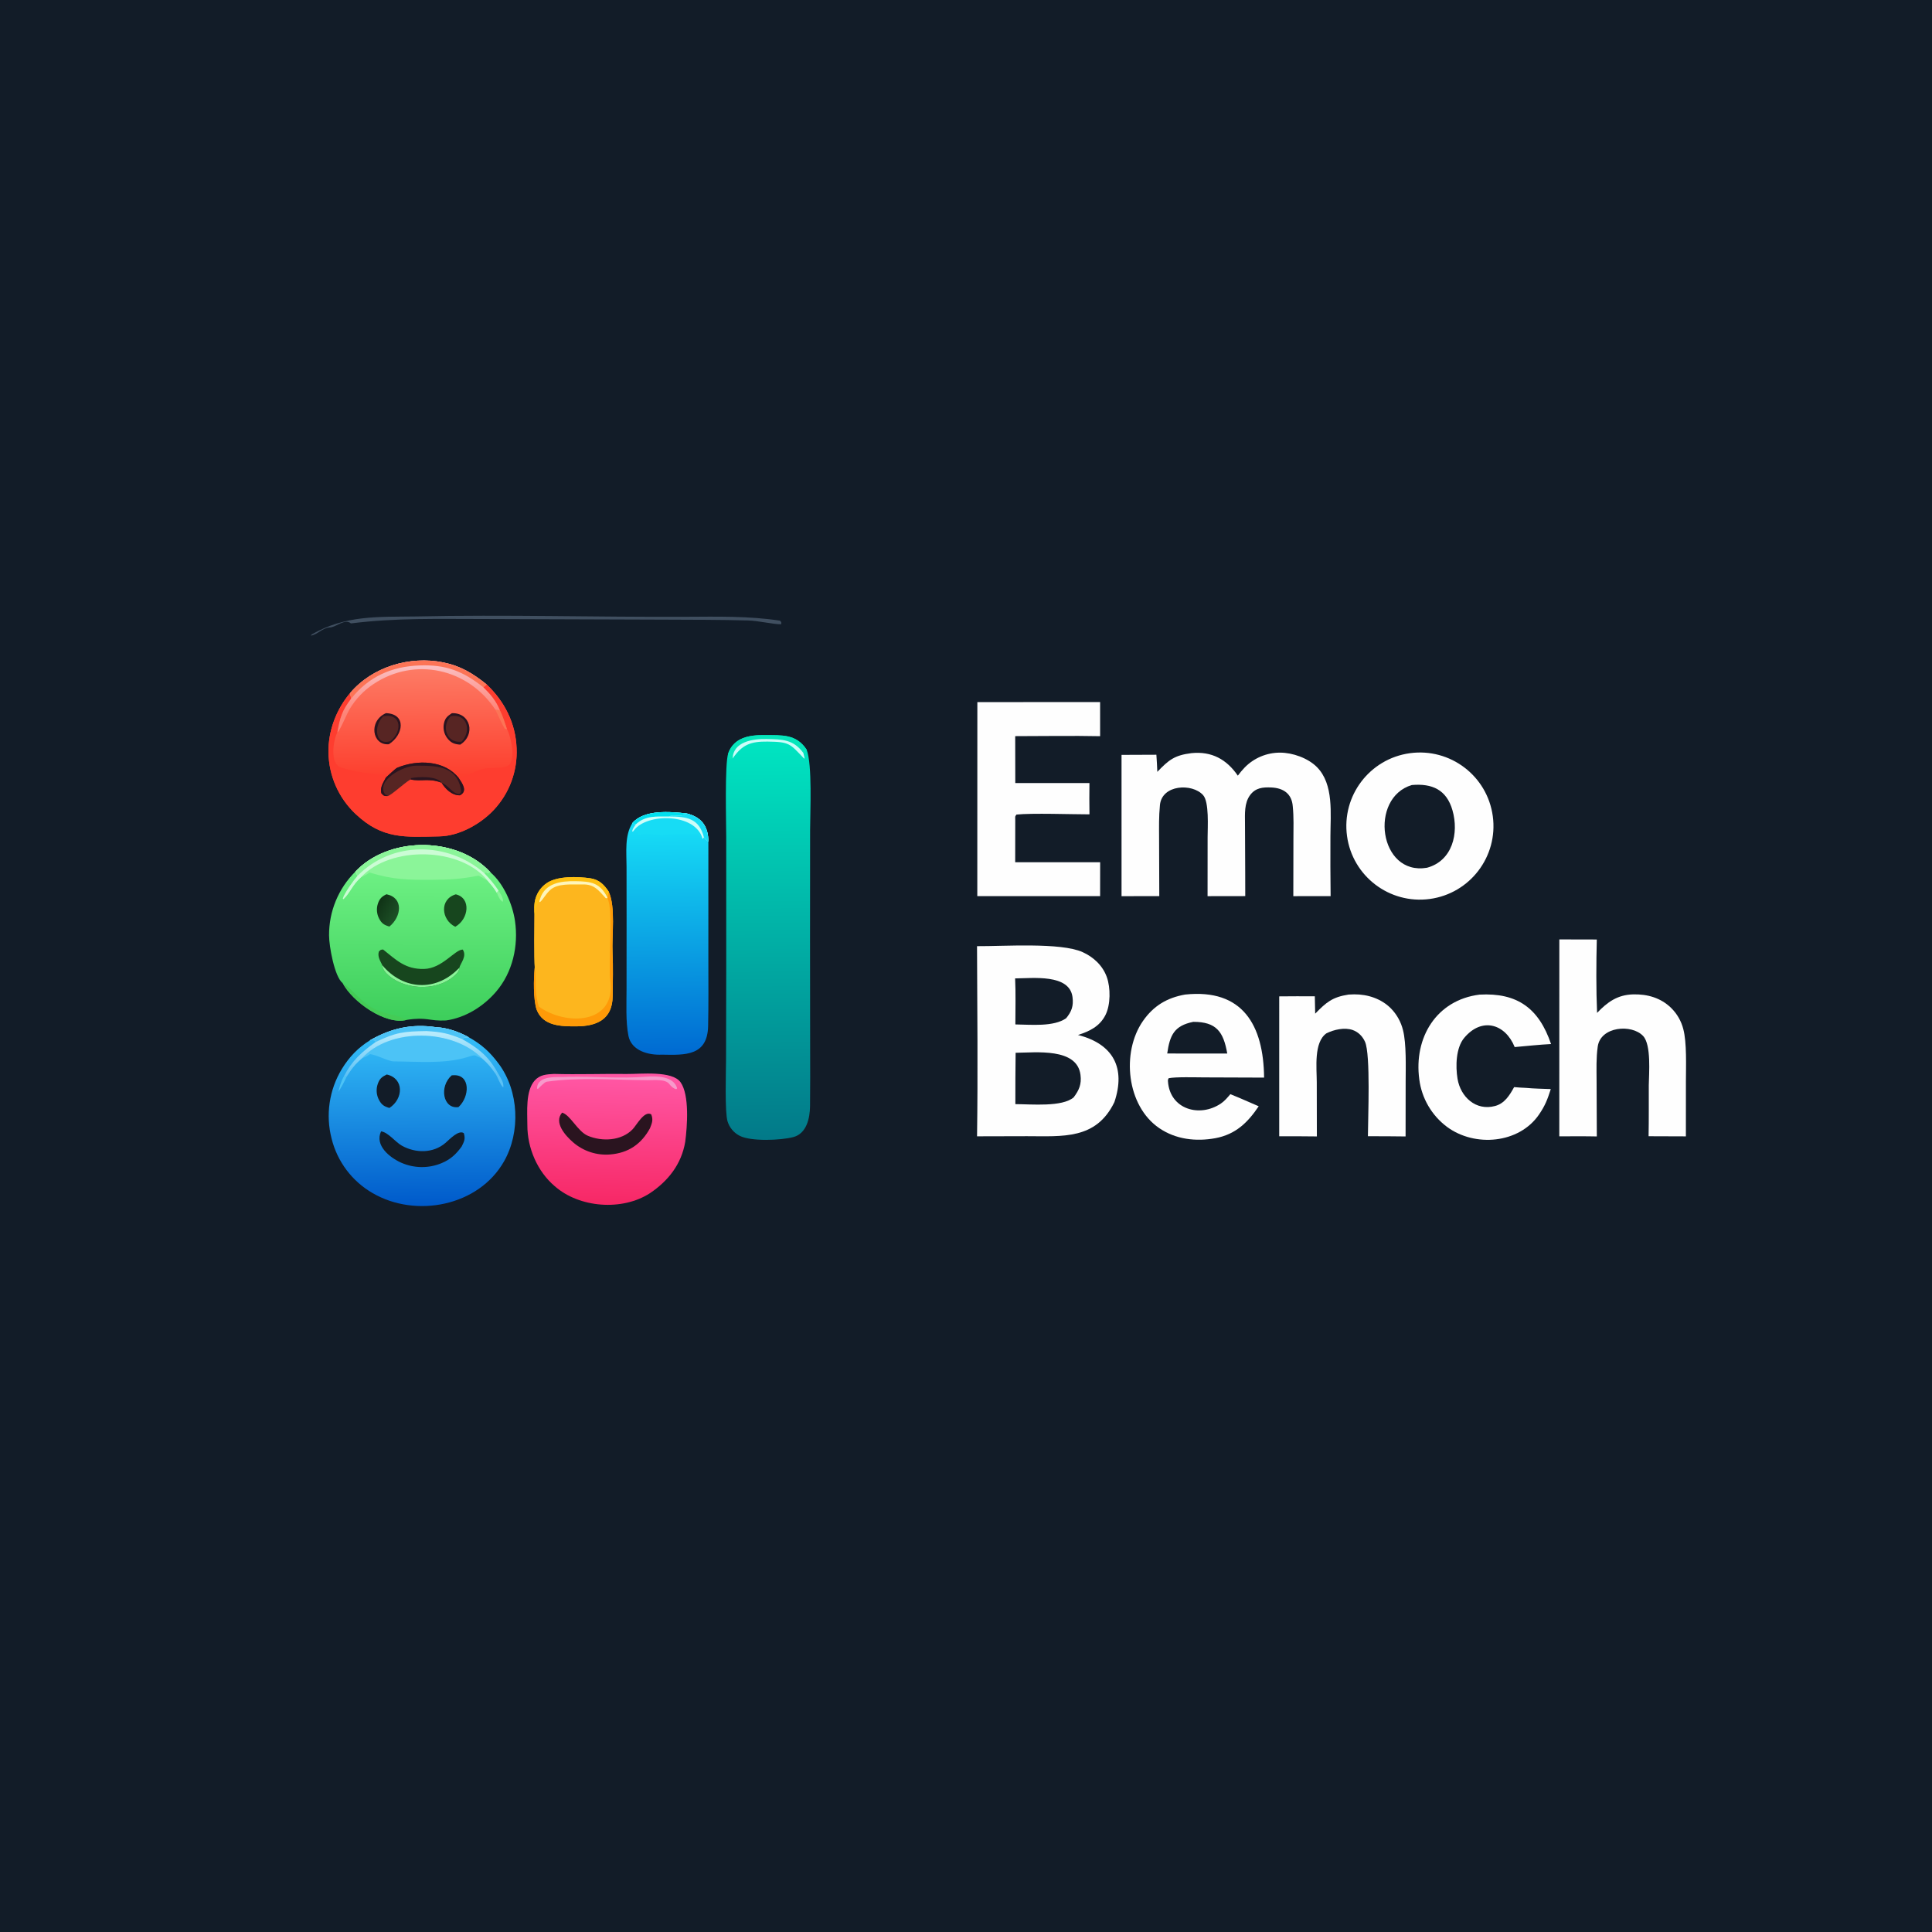
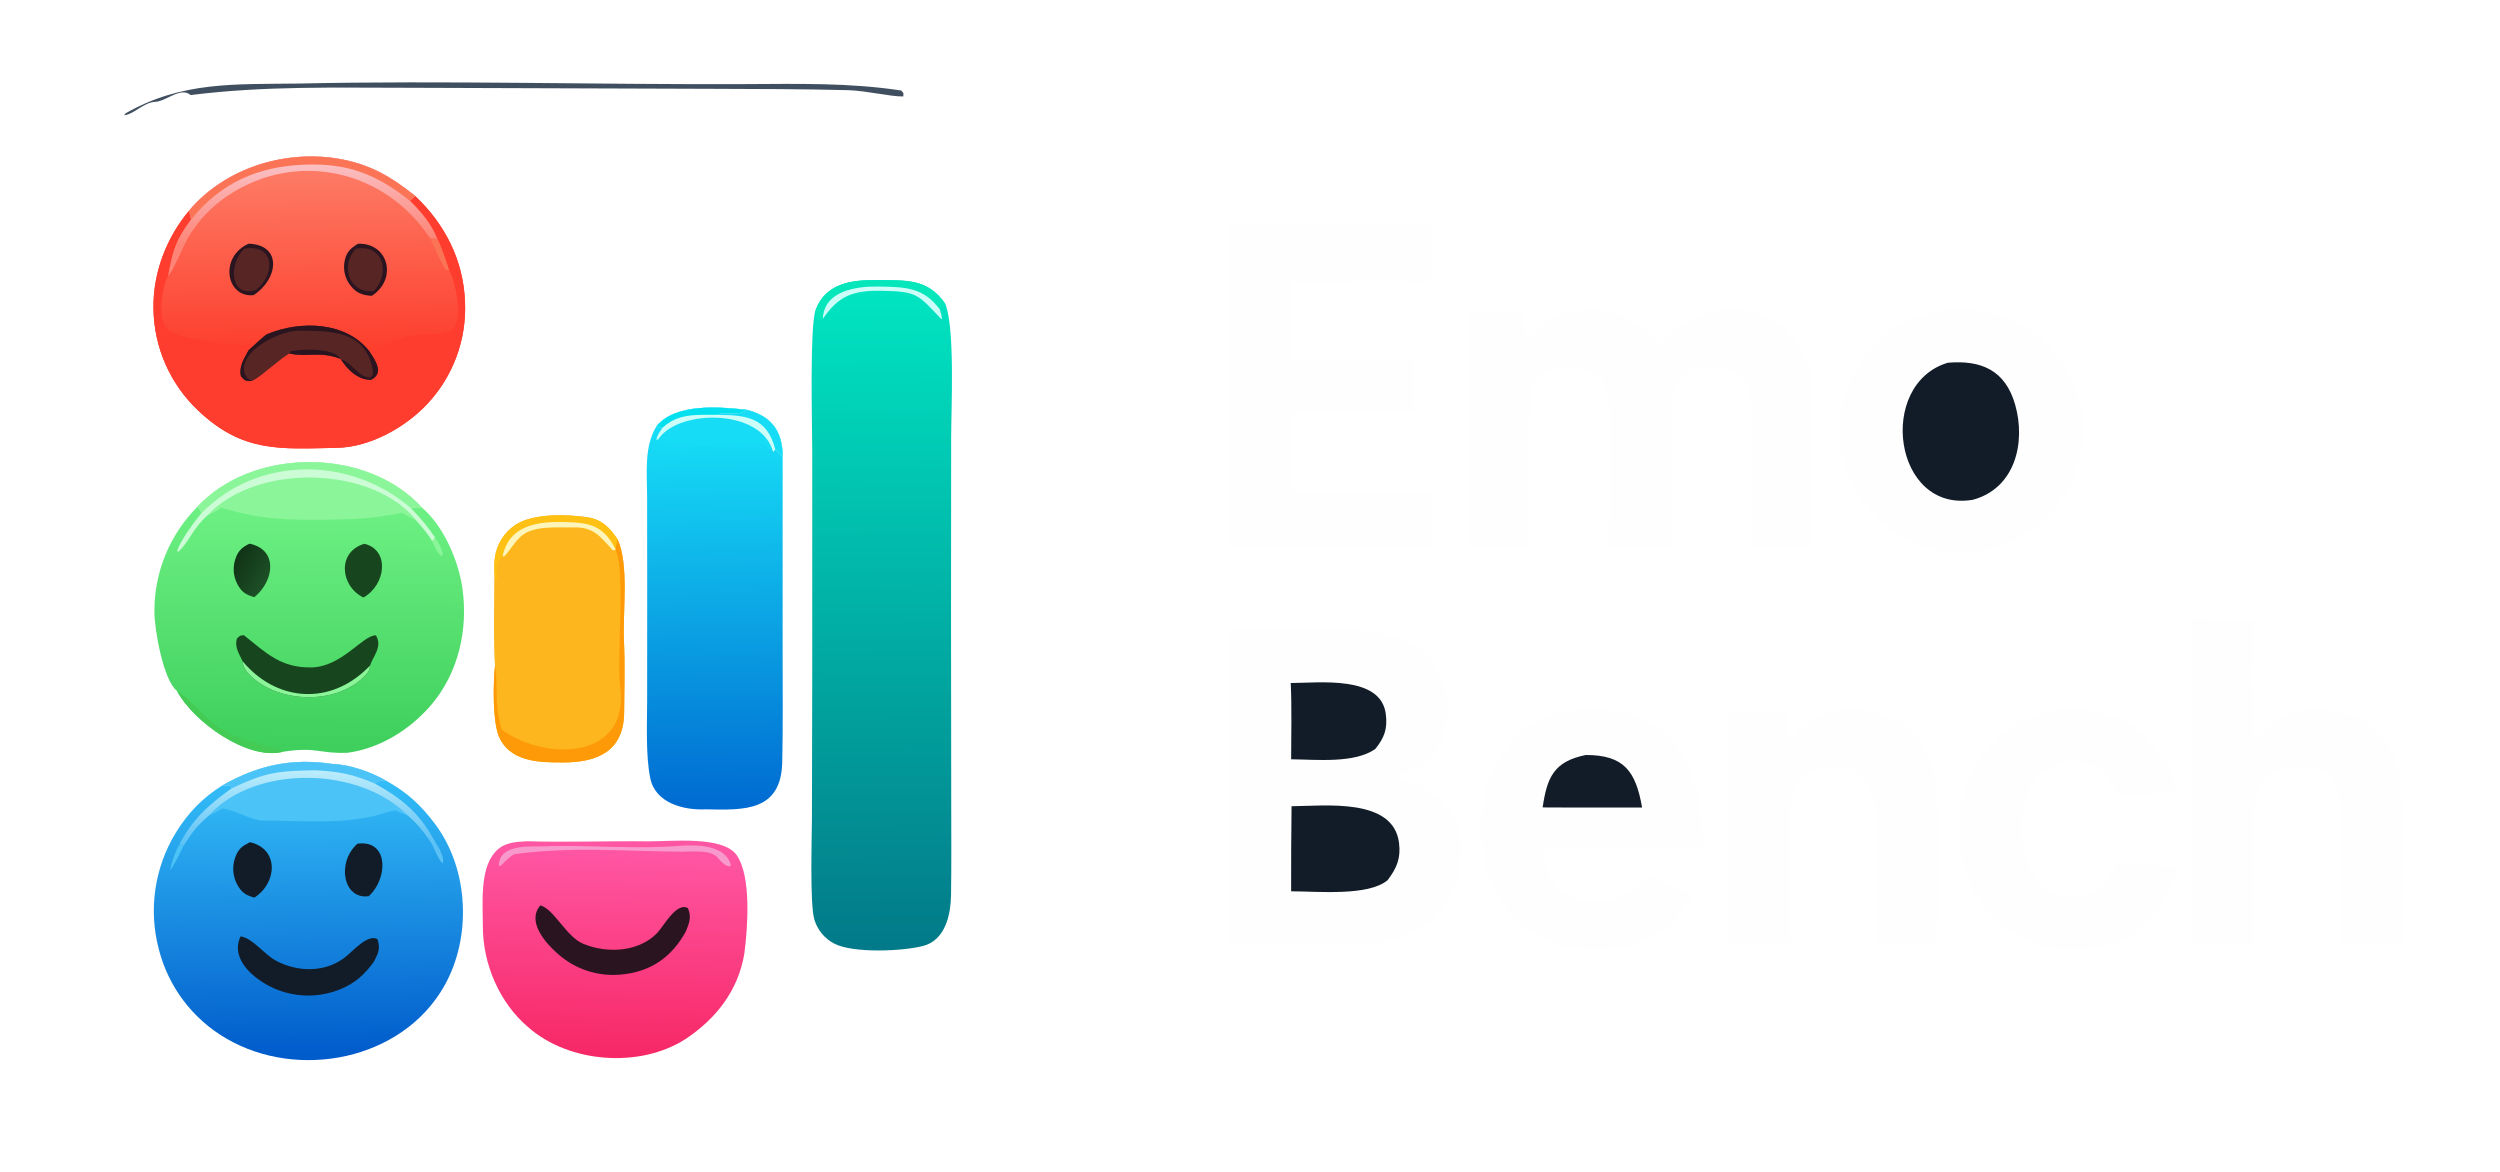
- <svg xmlns="http://www.w3.org/2000/svg" version="1.1" style="display: block;" viewBox="0 0 2048 2048" width="1024" height="1024" preserveAspectRatio="none">
+ <svg xmlns="http://www.w3.org/2000/svg" version="1.1" style="display: block;" viewBox="250 600 1600 750" width="1024" height="480" preserveAspectRatio="xMidYMid meet">
  <defs>
    <linearGradient id="Gradient1" gradientUnits="userSpaceOnUse" x1="641.059" y1="1275.08" x2="644.287" y2="1144.72">
      <stop class="stop0" offset="0" stop-opacity="1" stop-color="rgb(247,40,102)" />
      <stop class="stop1" offset="1" stop-opacity="1" stop-color="rgb(255,86,163)" />
    </linearGradient>
    <linearGradient id="Gradient2" gradientUnits="userSpaceOnUse" x1="708.713" y1="1116.09" x2="705.31" y2="879.55">
      <stop class="stop0" offset="0" stop-opacity="1" stop-color="rgb(0,107,210)" />
      <stop class="stop1" offset="1" stop-opacity="1" stop-color="rgb(22,220,246)" />
    </linearGradient>
    <linearGradient id="Gradient3" gradientUnits="userSpaceOnUse" x1="400.547" y1="958.234" x2="420.019" y2="969.515">
      <stop class="stop0" offset="0" stop-opacity="1" stop-color="rgb(16,51,22)" />
      <stop class="stop1" offset="1" stop-opacity="1" stop-color="rgb(28,78,37)" />
    </linearGradient>
    <linearGradient id="Gradient4" gradientUnits="userSpaceOnUse" x1="446.71" y1="1077.9" x2="447.238" y2="925.184">
      <stop class="stop0" offset="0" stop-opacity="1" stop-color="rgb(62,207,92)" />
      <stop class="stop1" offset="1" stop-opacity="1" stop-color="rgb(109,240,131)" />
    </linearGradient>
    <linearGradient id="Gradient5" gradientUnits="userSpaceOnUse" x1="445.527" y1="755.285" x2="444.495" y2="706.798">
      <stop class="stop0" offset="0" stop-opacity="1" stop-color="rgb(253,132,119)" />
      <stop class="stop1" offset="1" stop-opacity="1" stop-color="rgb(251,190,193)" />
    </linearGradient>
    <linearGradient id="Gradient6" gradientUnits="userSpaceOnUse" x1="448.244" y1="824.475" x2="446.952" y2="710.921">
      <stop class="stop0" offset="0" stop-opacity="1" stop-color="rgb(253,62,45)" />
      <stop class="stop1" offset="1" stop-opacity="1" stop-color="rgb(253,122,100)" />
    </linearGradient>
    <linearGradient id="Gradient7" gradientUnits="userSpaceOnUse" x1="447.003" y1="1140.32" x2="446.819" y2="1094.01">
      <stop class="stop0" offset="0" stop-opacity="1" stop-color="rgb(91,193,245)" />
      <stop class="stop1" offset="1" stop-opacity="1" stop-color="rgb(186,236,252)" />
    </linearGradient>
    <linearGradient id="Gradient8" gradientUnits="userSpaceOnUse" x1="448.318" y1="1276.11" x2="445.844" y2="1101.29">
      <stop class="stop0" offset="0" stop-opacity="1" stop-color="rgb(0,91,203)" />
      <stop class="stop1" offset="1" stop-opacity="1" stop-color="rgb(51,188,247)" />
    </linearGradient>
    <linearGradient id="Gradient9" gradientUnits="userSpaceOnUse" x1="815.081" y1="1205.16" x2="811.889" y2="787.924">
      <stop class="stop0" offset="0" stop-opacity="1" stop-color="rgb(2,122,137)" />
      <stop class="stop1" offset="1" stop-opacity="1" stop-color="rgb(0,228,193)" />
    </linearGradient>
  </defs>
-   <path transform="translate(0,0)" fill="rgb(18,28,40)" d="M 0 0 L 2048 0 L 2048 2048 L 0 2048 L 0 0 z" />
  <path transform="translate(0,0)" fill="url(#Gradient9)" d="M 771.956 798.503 C 778.178 781.428 794.819 779.046 810.803 779.26 C 829.009 779.504 843.817 777.788 855.066 794.633 C 861.208 810.518 858.809 860.337 858.742 879.784 L 858.663 995.578 L 858.782 1110.79 C 858.821 1131.4 858.946 1152.25 858.674 1172.65 C 858.501 1185.64 854.887 1201.69 840.915 1205.37 C 827.637 1208.87 795.929 1210.15 784.044 1203.97 C 777.848 1200.8 773.212 1195.25 771.208 1188.59 C 768.234 1178.86 769.574 1136.24 769.64 1123.59 L 769.839 1026.85 L 769.828 887.092 C 769.814 872.036 768.131 809.736 771.956 798.503 z" />
  <path transform="translate(0,0)" fill="rgb(6,230,187)" d="M 771.956 798.503 C 778.178 781.428 794.819 779.046 810.803 779.26 C 829.009 779.504 843.817 777.788 855.066 794.633 C 853.057 797.747 854.361 796.996 851.575 798.155 C 840.983 783.722 829.279 783.718 812.536 783.39 C 798.386 783.113 777.29 785.941 776.62 804.049 C 776.042 804.8 776.463 804.397 775.117 804.94 L 775.334 804.799 L 773.039 804.451 C 772.104 803.535 772.141 800.254 771.956 798.503 z" />
  <path transform="translate(0,0)" fill="rgb(204,253,249)" d="M 776.62 804.049 C 777.29 785.941 798.386 783.113 812.536 783.39 C 829.279 783.718 840.983 783.722 851.575 798.155 L 852.91 803.712 L 852.48 804.214 C 837.226 788.351 837.348 786.426 813.635 786.11 C 795.682 785.87 786.633 789.429 776.62 804.049 z" />
  <path transform="translate(0,0)" fill="url(#Gradient8)" d="M 392.075 1102.81 C 414.602 1089.96 436.265 1084.99 462.418 1088.89 C 473.928 1089.26 487.058 1093.96 497.039 1099.59 C 510.554 1107.12 519.429 1115.23 528.7 1127.71 C 550.147 1156.59 551.963 1199.94 534.311 1231.07 C 507.324 1278.67 440.778 1291.48 394.913 1264.69 C 373.267 1252.19 357.623 1231.44 351.561 1207.18 C 344.979 1182.01 348.909 1155.25 362.45 1133.04 C 370.254 1120.33 379.47 1110.74 392.075 1102.81 z" />
  <path transform="translate(0,0)" fill="rgb(76,195,246)" d="M 383.926 1121.71 C 413.518 1089.27 480.005 1090.49 510.813 1121.82 C 501.248 1118.78 506.386 1117.17 494.913 1120.71 C 471.209 1128.02 442.142 1125.17 417.379 1125.12 C 411.69 1125.11 398.416 1117.7 392.094 1117.47 C 389.575 1119.13 388.608 1119.84 385.803 1120.97 L 383.926 1121.71 z" />
  <path transform="translate(0,0)" fill="url(#Gradient7)" d="M 392.075 1102.81 C 414.602 1089.96 436.265 1084.99 462.418 1088.89 C 473.928 1089.26 487.058 1093.96 497.039 1099.59 C 494.08 1099.79 491.953 1099.52 489.781 1101.39 C 506.595 1110.76 517.862 1119.67 527.352 1136.79 C 529.894 1141.37 534.506 1147.19 533.445 1152.66 C 530.323 1150.25 527.904 1142.1 524.917 1137.82 C 520.484 1131.47 516.772 1126.91 510.813 1121.82 C 480.005 1090.49 413.518 1089.27 383.926 1121.71 C 375.856 1128.69 373.213 1132.41 367.404 1141.41 L 364.505 1141.01 C 372.774 1124.72 383.504 1114.98 398.237 1104.56 L 397.618 1102.93 C 395.187 1102.49 394.573 1102.65 392.075 1102.81 z" />
  <path transform="translate(0,0)" fill="rgb(76,195,246)" d="M 392.075 1102.81 C 414.602 1089.96 436.265 1084.99 462.418 1088.89 C 473.928 1089.26 487.058 1093.96 497.039 1099.59 C 494.08 1099.79 491.953 1099.52 489.781 1101.39 C 475.023 1095.33 467.711 1093.9 451.994 1092.98 C 427.619 1093.34 419.839 1094.31 398.237 1104.56 L 397.618 1102.93 C 395.187 1102.49 394.573 1102.65 392.075 1102.81 z" />
  <path transform="translate(0,0)" fill="rgb(76,195,246)" d="M 364.505 1141.01 L 367.404 1141.41 C 364.279 1147.97 362.682 1151.23 358.713 1157.28 C 360.032 1151.76 361.665 1145.91 364.505 1141.01 z" />
  <path transform="translate(0,0)" fill="rgb(18,28,40)" d="M 403.959 1199.29 C 411.541 1200.29 418.961 1210.55 425.981 1214.47 C 440.524 1222.59 459.18 1222.7 472.168 1211.57 C 476.552 1207.81 486.1 1197.45 491.637 1201.15 C 493.473 1207.22 492.188 1209.71 489.398 1215.34 C 483.404 1223.59 477.666 1228.99 467.988 1233.04 C 454.238 1238.73 438.754 1238.51 425.166 1232.45 C 413.111 1227.05 396.92 1214.13 403.959 1199.29 z" />
  <path transform="translate(0,0)" fill="rgb(18,28,40)" d="M 478.84 1139.91 C 479.622 1139.85 480.405 1139.8 481.188 1139.77 C 498.618 1139.25 498.155 1162.35 486.044 1173.55 C 469.571 1175.97 465.229 1151.78 478.84 1139.91 z" />
  <path transform="translate(0,0)" fill="rgb(18,28,40)" d="M 409.976 1139 C 428.516 1143.16 427.711 1164.88 412.777 1174.48 C 407.378 1172.94 404.598 1171.29 401.78 1166.06 C 398.912 1160.7 398.47 1154.38 400.566 1148.68 C 402.596 1143.14 404.958 1141.52 409.976 1139 z" />
  <path transform="translate(0,0)" fill="url(#Gradient6)" d="M 371.048 734.774 C 394.591 706.79 434.41 695.028 469.768 702.175 C 488.262 705.913 501.281 713.843 515.716 725.428 C 534.86 743.481 546.661 766.704 547.61 793.23 C 548.699 817.412 539.952 841.005 523.363 858.633 C 509.208 873.697 486.687 886.191 465.763 886.603 C 429.4 887.317 405.52 889.919 376.883 862.795 C 358.857 845.812 348.505 822.232 348.203 797.467 C 347.854 774.726 356.454 752.118 371.048 734.774 z" />
  <path transform="translate(0,0)" fill="rgb(254,61,47)" d="M 515.716 725.428 C 534.86 743.481 546.661 766.704 547.61 793.23 C 548.699 817.412 539.952 841.005 523.363 858.633 C 509.208 873.697 486.687 886.191 465.763 886.603 C 429.4 887.317 405.52 889.919 376.883 862.795 C 358.857 845.812 348.505 822.232 348.203 797.467 C 347.854 774.726 356.454 752.118 371.048 734.774 L 372.307 740.54 C 362.486 753.578 360.541 760.467 357.636 776.351 C 353.255 784.408 349.386 809.509 361.131 813.427 C 373.861 817.673 397.122 821.784 410.495 820.542 C 409.081 822.812 409.523 821.604 409.114 824.146 C 411.58 822.078 419.066 814.662 421.176 813.79 C 442.659 804.914 471.353 805.916 486.199 824.601 C 490.11 824.751 507.111 815.607 513.31 814.783 C 520.222 813.373 532.501 814.986 538.522 811.571 C 547.633 806.405 541.19 779.241 537.426 772.983 C 535.625 767.397 532.475 757.856 529.855 752.878 C 525.714 742.763 519.86 735.952 512.227 728.458 L 515.716 725.428 z" />
  <path transform="translate(0,0)" fill="rgb(87,37,35)" d="M 409.114 824.146 C 411.58 822.078 419.066 814.662 421.176 813.79 C 442.659 804.914 471.353 805.916 486.199 824.601 C 489.931 830.328 496.214 838.676 487.513 843.06 C 479.068 843.203 472.283 836.534 468.048 829.721 C 454.649 824.481 446.127 828.792 435.159 826.231 C 427.647 830.731 415.501 842.484 411.055 843.86 C 407.141 843.948 406.617 843.549 404.225 840.841 C 402.74 834.598 406.159 829.774 409.114 824.146 z" />
  <path transform="translate(0,0)" fill="rgb(42,20,31)" d="M 409.114 824.146 C 411.58 822.078 419.066 814.662 421.176 813.79 C 442.659 804.914 471.353 805.916 486.199 824.601 C 489.931 830.328 496.214 838.676 487.513 843.06 C 479.068 843.203 472.283 836.534 468.048 829.721 C 476.399 833.038 479.365 841.584 487.006 841.641 C 488.498 840.048 489.049 840.001 488.621 837.312 C 484.504 811.394 461.423 811.645 441.096 811.67 C 427.345 811.686 398.331 827.26 408.098 842.003 L 409.326 842.681 C 410.76 843.487 410.275 843.08 411.055 843.86 C 407.141 843.948 406.617 843.549 404.225 840.841 C 402.74 834.598 406.159 829.774 409.114 824.146 z" />
  <path transform="translate(0,0)" fill="rgb(42,20,31)" d="M 435.159 826.231 L 435.945 824.769 C 443.681 823.37 463.261 822.378 468.048 829.721 C 454.649 824.481 446.127 828.792 435.159 826.231 z" />
  <path transform="translate(0,0)" fill="url(#Gradient5)" d="M 371.048 734.774 C 394.591 706.79 434.41 695.028 469.768 702.175 C 488.262 705.913 501.281 713.843 515.716 725.428 L 512.227 728.458 C 519.86 735.952 525.714 742.763 529.855 752.878 L 525.257 752.53 C 496.515 708.758 440.043 695.924 396.146 724.978 C 385.804 731.793 377.131 740.852 370.771 751.48 C 367.321 757.216 360.613 774.216 357.636 776.351 C 360.541 760.467 362.486 753.578 372.307 740.54 L 371.048 734.774 z" />
  <path transform="translate(0,0)" fill="rgb(252,116,86)" d="M 371.048 734.774 C 394.591 706.79 434.41 695.028 469.768 702.175 C 488.262 705.913 501.281 713.843 515.716 725.428 L 512.227 728.458 C 490.785 711.424 472.547 704.303 444.659 705.383 C 414.963 706.533 390.948 717.208 372.307 740.54 L 371.048 734.774 z" />
  <path transform="translate(0,0)" fill="rgb(252,116,86)" d="M 529.855 752.878 C 532.475 757.856 535.625 767.397 537.426 772.983 L 535.13 772.511 C 532.354 768.082 527.707 757.666 525.257 752.53 L 529.855 752.878 z" />
  <path transform="translate(0,0)" fill="rgb(42,20,31)" d="M 409.134 755.965 C 431.137 756.751 427.845 779.051 412.205 788.923 C 394.556 790.517 390.216 764.35 409.134 755.965 z" />
  <path transform="translate(0,0)" fill="rgb(87,37,35)" d="M 406.303 759.175 C 426.191 755.823 426.402 775.91 413.74 785.631 C 397.701 790.917 395.624 769.684 406.303 759.175 z" />
  <path transform="translate(0,0)" fill="rgb(42,20,31)" d="M 478.996 756.014 C 498.735 755.205 504.56 778.754 487.889 789.35 C 481.459 788.914 477.629 787.394 473.694 781.915 C 470.579 777.513 469.464 772.002 470.622 766.735 C 471.868 761.004 474.377 759.052 478.996 756.014 z" />
  <path transform="translate(0,0)" fill="rgb(87,37,35)" d="M 477.664 759.198 C 495.424 756.004 500.003 774.774 489.39 786.156 C 473.487 788.308 467.485 770.264 477.664 759.198 z" />
  <path transform="translate(0,0)" fill="url(#Gradient4)" d="M 376.659 923.999 C 377.648 922.962 378.664 921.951 379.707 920.967 C 416.048 886.356 485.568 887.258 519.821 924.675 C 533.672 936.239 543.322 958.394 545.916 976.267 C 549.738 1002.6 543.475 1030.75 525.834 1051.29 C 512.407 1066.92 493.327 1078.88 472.713 1081.74 C 454.98 1082.65 452.71 1077.72 431.144 1081.13 C 408.515 1086.93 373.608 1061.82 363.27 1042.19 C 354.556 1035.49 348.813 1002.85 348.817 991.564 C 348.65 966.218 358.683 941.869 376.659 923.999 z" />
  <path transform="translate(0,0)" fill="rgb(139,245,153)" d="M 376.659 923.999 C 377.648 922.962 378.664 921.951 379.707 920.967 C 416.048 886.356 485.568 887.258 519.821 924.675 C 517.092 925.349 517.26 925.265 514.472 924.724 L 513.08 925.324 C 519.786 932.42 523.002 936.033 528.47 944.101 L 526.643 946.419 C 523.939 941.637 520.599 937.99 517.086 933.771 C 515.064 932.666 508.031 927.995 506.838 928.241 C 489.677 931.79 476.212 932.482 458.889 932.609 C 432.764 932.802 416.801 932.587 391.755 924.885 C 388.119 927.445 387.073 927.877 382.948 929.711 C 373.26 938.108 371.711 945.892 364.047 953.195 L 363.441 952.437 C 365.38 946.225 374.633 933.493 379.011 928.401 L 376.659 923.999 z" />
  <path transform="translate(0,0)" fill="rgb(203,252,213)" d="M 376.659 923.999 C 377.648 922.962 378.664 921.951 379.707 920.967 C 416.048 886.356 485.568 887.258 519.821 924.675 C 517.092 925.349 517.26 925.265 514.472 924.724 L 513.08 925.324 C 519.786 932.42 523.002 936.033 528.47 944.101 L 526.643 946.419 C 523.939 941.637 520.599 937.99 517.086 933.771 C 488.874 897.705 414.041 896.227 382.948 929.711 C 373.26 938.108 371.711 945.892 364.047 953.195 L 363.441 952.437 C 365.38 946.225 374.633 933.493 379.011 928.401 L 376.659 923.999 z" />
  <path transform="translate(0,0)" fill="rgb(139,245,153)" d="M 376.659 923.999 C 377.648 922.962 378.664 921.951 379.707 920.967 C 416.048 886.356 485.568 887.258 519.821 924.675 C 517.092 925.349 517.26 925.265 514.472 924.724 L 513.08 925.324 C 474.595 891.8 415.184 891.36 379.011 928.401 L 376.659 923.999 z" />
  <path transform="translate(0,0)" fill="rgb(68,203,86)" d="M 363.27 1042.19 L 364.294 1042.89 C 376.29 1051.17 381.459 1061.15 396.228 1069.18 C 406.316 1074.67 425.105 1076.9 431.144 1081.13 C 408.515 1086.93 373.608 1061.82 363.27 1042.19 z" />
  <path transform="translate(0,0)" fill="rgb(139,245,153)" d="M 528.47 944.101 C 531.22 948.488 531.972 949.311 533.343 954.168 L 532.852 955.984 C 529.958 954.46 527.97 949.554 526.643 946.419 L 528.47 944.101 z" />
  <path transform="translate(0,0)" fill="rgb(23,70,30)" d="M 405.268 1023.19 C 402.898 1018.19 400.006 1013.94 401.63 1008.66 C 404.279 1006.38 402.814 1007 406.057 1006.49 C 420.377 1017.95 429.744 1027.51 449.346 1027.14 C 468.855 1026.77 482.062 1006.53 490.565 1006.6 C 495.204 1013.95 488.171 1020.86 486.876 1025.97 C 486.563 1028.53 486.147 1029.69 484.314 1031.7 C 466.938 1050.83 430.963 1050.47 411.956 1033.97 C 408.643 1031.1 405.482 1027.54 405.268 1023.19 z" />
  <path transform="translate(0,0)" fill="rgb(139,245,153)" d="M 405.268 1023.19 C 425.941 1047.96 458.379 1051.67 482.819 1029.83 C 484.208 1028.59 485.561 1027.3 486.876 1025.97 C 486.563 1028.53 486.147 1029.69 484.314 1031.7 C 466.938 1050.83 430.963 1050.47 411.956 1033.97 C 408.643 1031.1 405.482 1027.54 405.268 1023.19 z" />
  <path transform="translate(0,0)" fill="rgb(23,70,30)" d="M 483.189 948.033 C 499.681 951.976 496.951 974.365 482.606 982.416 C 467.649 975.148 465.626 953.111 483.189 948.033 z" />
  <path transform="translate(0,0)" fill="url(#Gradient3)" d="M 409.681 947.947 C 428.184 951.757 425.53 971.766 412.795 982.19 C 407.352 980.663 404.502 978.876 401.847 973.684 C 399.28 968.739 398.85 962.958 400.658 957.687 C 402.481 952.371 404.874 950.299 409.681 947.947 z" />
  <path transform="translate(0,0)" fill="rgb(254,254,254)" d="M 1035.69 1002.97 C 1063.87 1003.17 1124.28 998.803 1147.55 1009.26 C 1159.18 1014.49 1168.96 1023.6 1173.29 1035.79 C 1177.3 1047.07 1177.35 1065.05 1171.85 1075.95 C 1165.79 1087.99 1154.93 1093.27 1142.7 1097.11 C 1180.17 1106.64 1193.47 1132.07 1181.3 1168.28 C 1161.93 1208.31 1126.57 1204.43 1088.62 1204.41 L 1035.71 1204.54 C 1036.68 1138.38 1035.93 1069.26 1035.69 1002.97 z" />
  <path transform="translate(0,0)" fill="rgb(18,28,40)" d="M 1076.6 1115.99 C 1098.2 1115.8 1141.71 1110.45 1145.37 1139.41 C 1146.62 1149.29 1143.94 1155.54 1138.1 1163.28 C 1125.84 1173.66 1093.59 1170.48 1076.32 1170.43 C 1076.28 1152.29 1076.37 1134.14 1076.6 1115.99 z" />
  <path transform="translate(0,0)" fill="rgb(18,28,40)" d="M 1076.07 1037.14 C 1094.59 1037.05 1133.76 1032.12 1136.91 1056.97 C 1138.1 1066.37 1136.02 1072.15 1130.19 1079.33 C 1116.98 1088.7 1092.63 1086.12 1076.33 1085.94 C 1076.37 1070.38 1076.8 1052.51 1076.07 1037.14 z" />
  <path transform="translate(0,0)" fill="url(#Gradient2)" d="M 670.173 872.741 C 682.461 857.934 710.266 860.335 728.008 862.307 C 743.787 866.337 750.785 875.888 750.904 892.147 L 750.89 1018.5 C 750.913 1041.53 751.133 1064.88 750.637 1087.67 C 749.945 1119.53 726.226 1118.48 701.636 1117.97 C 687.783 1118.66 669.378 1114.08 666.167 1098.04 C 663.166 1083.05 664.169 1063.96 664.167 1048.38 L 664.212 972.495 L 664.161 918.828 C 664.161 903.424 661.986 885.957 670.173 872.741 z" />
  <path transform="translate(0,0)" fill="rgb(23,220,245)" d="M 670.173 872.741 C 682.461 857.934 710.266 860.335 728.008 862.307 C 743.787 866.337 750.785 875.888 750.904 892.147 C 749.033 890.873 747.767 889.304 746.181 887.643 L 744.817 889.307 C 742.586 888.034 740.404 884.787 739.417 884.611 C 723.395 881.764 705.465 887.398 689.252 884.223 C 682.532 882.907 679.909 885.565 676.597 884.88 L 674.791 880.99 L 672.035 880.163 C 670.911 881.556 671.612 881.183 670.028 881.451 C 670.734 878.278 672.144 876.59 673.914 873.876 L 670.173 872.741 z" />
  <path transform="translate(0,0)" fill="rgb(204,253,249)" d="M 670.173 872.741 C 682.461 857.934 710.266 860.335 728.008 862.307 C 743.787 866.337 750.785 875.888 750.904 892.147 C 749.033 890.873 747.767 889.304 746.181 887.643 L 744.817 889.307 C 737.455 861.441 685.328 861.915 672.035 880.163 C 670.911 881.556 671.612 881.183 670.028 881.451 C 670.734 878.278 672.144 876.59 673.914 873.876 L 670.173 872.741 z" />
  <path transform="translate(0,0)" fill="rgb(1,224,239)" d="M 670.173 872.741 C 682.461 857.934 710.266 860.335 728.008 862.307 C 720.715 867.276 714.916 862.621 709.247 865.492 C 696.004 865.602 684.164 864.21 673.914 873.876 L 670.173 872.741 z" />
  <path transform="translate(0,0)" fill="rgb(23,220,245)" d="M 728.008 862.307 C 743.787 866.337 750.785 875.888 750.904 892.147 C 749.033 890.873 747.767 889.304 746.181 887.643 C 740.945 867.07 727.85 865.696 709.247 865.492 C 714.916 862.621 720.715 867.276 728.008 862.307 z" />
  <path transform="translate(0,0)" fill="rgb(254,254,254)" d="M 1312.14 822.235 C 1314.03 819.578 1317.17 815.862 1319.5 813.484 C 1329.33 803.471 1342.78 797.832 1356.82 797.835 C 1370.17 797.774 1386.48 803.615 1395.89 813.036 C 1414.14 831.312 1410.32 862.766 1410.3 886.778 C 1410.19 907.827 1410.26 928.876 1410.51 949.924 L 1370.97 949.979 L 1371.08 889.431 C 1371.1 877.897 1371.56 866.275 1370.39 854.823 C 1369.42 841.47 1360.59 835.366 1347.75 834.763 C 1338.69 834.338 1330.89 835.024 1325.08 842.94 C 1318.89 851.373 1319.69 862.891 1319.74 872.72 C 1319.82 890.344 1319.89 907.912 1319.97 925.5 L 1320.02 949.914 L 1280.07 949.979 L 1280.12 887.485 C 1280.14 876.547 1281.87 850.16 1275.35 842.872 C 1263.84 830.027 1231.66 831.584 1229.58 853.391 C 1228.37 865.999 1228.65 876.25 1228.68 888.419 L 1228.89 949.951 L 1188.88 949.982 L 1188.87 800.201 L 1225.81 800.05 C 1226.25 806.093 1226.58 812.144 1226.81 818.198 C 1238.97 805.523 1244.99 800.62 1262.93 798.365 C 1284.29 796.142 1300.33 804.927 1312.14 822.235 z" />
  <path transform="translate(0,0)" fill="url(#Gradient1)" d="M 587.181 1138.4 C 612.869 1139.14 638.981 1138.14 664.547 1138.45 C 679.346 1138.62 712.57 1134.7 721.447 1147.27 C 731.051 1160.86 728.495 1194.26 726.363 1210.41 C 722.389 1234.11 708.271 1251.88 689.02 1264.81 C 659.626 1283.91 614.165 1280.46 588.014 1257.38 C 569.575 1241.73 558.971 1216.86 559.019 1192.7 C 559.046 1178.72 556.912 1156.59 566.776 1145.43 C 572.355 1139.12 579.414 1138.85 587.181 1138.4 z" />
  <path transform="translate(0,0)" fill="rgb(42,20,31)" d="M 595.858 1179.44 C 604.648 1181.86 612.31 1199.42 623.196 1203.99 C 638.246 1210.31 658.7 1209.47 670.597 1197.09 C 674.937 1192.57 683.006 1176.98 690.321 1181.25 C 692.641 1187.12 691.203 1190.4 688.982 1196.04 C 679.816 1212.79 666.164 1222.17 646.949 1223.76 C 632.567 1225 618.3 1220.33 607.432 1210.83 C 599.291 1203.81 586.781 1189.81 595.858 1179.44 z" />
  <path transform="translate(0,0)" fill="rgb(247,154,203)" d="M 602.235 1141.5 C 629.319 1140.95 657.632 1143.54 685.15 1141.34 C 696.183 1140.46 714.279 1140.75 717.789 1153.66 L 716.919 1154.58 C 714.066 1154.07 711.385 1151.61 709.58 1149.21 C 705.412 1143.68 694.064 1145.08 686.25 1145.06 C 650.613 1144.84 615.051 1141.64 579.578 1146.65 C 577.322 1146.97 572.098 1152.45 570.395 1154.17 L 569.278 1154.04 C 569.469 1138.85 592.222 1142.27 601.277 1141.58 L 602.235 1141.5 z" />
  <path transform="translate(0,0)" fill="rgb(254,254,254)" d="M 1494.51 798.425 C 1537.23 792.542 1576.62 822.447 1582.42 865.177 C 1588.23 907.907 1558.25 947.235 1515.51 952.96 C 1472.88 958.671 1433.68 928.787 1427.89 886.169 C 1422.1 843.552 1451.91 804.293 1494.51 798.425 z" />
  <path transform="translate(0,0)" fill="rgb(18,28,40)" d="M 1496.61 832.159 C 1518.08 830.307 1533.39 837.036 1539.67 858.898 C 1546.69 883.319 1539.64 912.535 1512.67 919.851 C 1461.62 928.549 1451 845.675 1496.61 832.159 z" />
  <path transform="translate(0,0)" fill="rgb(254,254,254)" d="M 1036.04 744.261 L 1166.16 744.212 L 1166.17 780.393 C 1136.84 779.782 1105.63 780.334 1076.16 780.348 L 1076.25 830.07 L 1154.86 830.066 C 1154.7 841.123 1154.7 852.183 1154.88 863.241 C 1135.63 863.246 1094.29 861.743 1077.48 863.471 C 1075.6 865.856 1076.27 865.941 1076.21 869.75 L 1076.15 914.011 L 1166.21 913.992 L 1166.16 949.932 L 1035.98 949.941 L 1036.04 744.261 z" />
  <path transform="translate(0,0)" fill="rgb(254,254,254)" d="M 1652.96 995.818 L 1692.68 995.911 C 1692.04 1020.15 1691.91 1049.61 1692.97 1073.7 C 1703.95 1062.21 1714.61 1054.49 1731.3 1054.08 C 1746.31 1053.71 1760.56 1057.75 1771.47 1068.45 C 1777.73 1074.6 1782.18 1082.34 1784.36 1090.83 C 1788.18 1105.16 1787.17 1130.28 1787.14 1145.83 L 1787.11 1204.59 L 1747.57 1204.45 C 1747.92 1186.7 1747.72 1168.3 1747.78 1150.5 C 1747.94 1138.02 1750.6 1107.63 1741.77 1098.19 C 1729.67 1085.26 1696.67 1087.99 1693.66 1109.42 C 1691.92 1121.71 1692.42 1133.24 1692.45 1145.71 L 1692.69 1204.67 C 1679.61 1204.39 1666.04 1204.56 1652.92 1204.55 L 1652.96 995.818 z" />
  <path transform="translate(0,0)" fill="rgb(254,254,254)" d="M 1256.26 1054.27 C 1317.36 1047.8 1339.42 1086.79 1339.99 1142.31 L 1276.19 1142.08 C 1267.39 1142.05 1246.06 1141.41 1238.83 1142.96 C 1238.08 1144.43 1237.99 1144.72 1238.1 1146.36 C 1240.15 1175.95 1271.68 1185.02 1294.22 1169.76 C 1298.34 1166.97 1301.06 1163.54 1304.25 1159.87 L 1314.26 1164 L 1334.28 1172.69 C 1322.55 1190.12 1309.76 1202.48 1288.41 1206.51 C 1267.8 1210.3 1246.48 1207.86 1228.91 1195.91 C 1194.22 1172.34 1188.43 1115.56 1211.61 1082.25 C 1222.73 1066.28 1237.08 1057.63 1256.26 1054.27 z" />
  <path transform="translate(0,0)" fill="rgb(18,28,40)" d="M 1264.89 1083.2 C 1289.45 1083.14 1296.93 1093.73 1300.94 1116.81 L 1275.5 1116.8 C 1262.77 1116.85 1250.03 1116.84 1237.3 1116.75 C 1240.11 1097.34 1244.59 1087.34 1264.89 1083.2 z" />
  <path transform="translate(0,0)" fill="rgb(254,254,254)" d="M 1429.58 1054.28 C 1431.53 1054.14 1433.49 1054.07 1435.45 1054.05 C 1449.92 1053.95 1464.33 1058.68 1474.64 1069.17 C 1480.75 1075.5 1485.09 1083.33 1487.21 1091.87 C 1490.96 1106.42 1490.07 1131.33 1490.05 1147 L 1489.98 1204.68 C 1476.82 1204.41 1463.23 1204.51 1450.04 1204.45 C 1450.11 1185.39 1452.99 1117.94 1447 1104.4 C 1444.45 1098.62 1439.92 1093.98 1433.91 1091.86 C 1425.31 1088.83 1413.91 1091.42 1406 1095.41 C 1392.52 1105.02 1395.8 1131.99 1395.83 1147.24 L 1395.93 1204.66 C 1382.81 1204.39 1369.18 1204.54 1356.02 1204.52 L 1356.03 1056.2 C 1368.45 1055.98 1381.31 1056.13 1393.76 1056.13 L 1394.15 1074.52 C 1405.98 1062.41 1412.34 1056.94 1429.58 1054.28 z" />
  <path transform="translate(0,0)" fill="rgb(253,182,30)" d="M 566.379 966.409 C 566.304 963.021 566.266 960.055 566.752 956.68 C 567.938 948.356 572.566 940.914 579.506 936.168 C 590.709 928.424 612.424 929.084 625.648 931.012 C 635 932.376 640.189 937.57 645.209 945.058 C 652.83 961.681 648.425 991.704 649.34 1010.35 C 650.036 1024.55 649.578 1042 649.454 1055.97 C 649.236 1080.6 632.647 1087.99 610.312 1087.97 C 595.449 1087.96 575.658 1087.99 568.83 1070.22 C 565.215 1058.87 565.63 1037.93 566.843 1025.49 C 565.669 1017.29 566.381 976.663 566.379 966.409 z" />
  <path transform="translate(0,0)" fill="rgb(254,154,8)" d="M 645.209 945.058 C 652.83 961.681 648.425 991.704 649.34 1010.35 C 650.036 1024.55 649.578 1042 649.454 1055.97 C 649.236 1080.6 632.647 1087.99 610.312 1087.97 C 595.449 1087.96 575.658 1087.99 568.83 1070.22 C 565.215 1058.87 565.63 1037.93 566.843 1025.49 C 569.212 1040.85 565.705 1048.19 571.104 1066.94 C 600.121 1087.88 653.566 1085.89 646.855 1038.88 C 644.588 1023 650.509 963.624 643.913 952.143 L 643.847 951.363 L 645.209 945.058 z" />
  <path transform="translate(0,0)" fill="rgb(254,192,18)" d="M 566.379 966.409 C 566.304 963.021 566.266 960.055 566.752 956.68 C 567.938 948.356 572.566 940.914 579.506 936.168 C 590.709 928.424 612.424 929.084 625.648 931.012 C 635 932.376 640.189 937.57 645.209 945.058 L 643.847 951.363 L 643.913 952.143 L 642.098 952.068 C 633.976 943.192 629.793 937.146 617.005 937.524 C 606.323 937.839 591.171 935.953 583.044 943.604 C 578.115 948.243 576.214 952.828 572.411 956.313 L 571.709 955.557 C 567.242 961.926 568.04 962.587 568.039 971.448 L 567.383 971.142 C 567.307 970.753 567.23 970.365 567.153 969.976 L 566.379 966.409 z" />
  <path transform="translate(0,0)" fill="rgb(254,245,187)" d="M 571.709 955.557 C 571.939 954.704 572.182 953.854 572.437 953.008 C 577.605 936.053 594.572 933.842 609.903 934.08 C 626.552 934.337 635.945 935.652 643.847 951.363 L 643.913 952.143 L 642.098 952.068 C 633.976 943.192 629.793 937.146 617.005 937.524 C 606.323 937.839 591.171 935.953 583.044 943.604 C 578.115 948.243 576.214 952.828 572.411 956.313 L 571.709 955.557 z" />
  <path transform="translate(0,0)" fill="rgb(254,254,254)" d="M 1568.34 1054.34 C 1608.53 1052.1 1631.36 1068.96 1644.18 1106.73 C 1632.07 1107.32 1617.87 1108.89 1605.63 1109.94 C 1595.67 1085.27 1570.83 1077.83 1552.11 1100.2 C 1543.29 1110.75 1542.85 1130.26 1545.04 1143.53 C 1548.22 1162.73 1564.4 1177.88 1584.82 1172.4 C 1594.94 1169.76 1600.28 1160.99 1605.03 1152.39 C 1609.04 1152.84 1613.77 1152.98 1617.86 1153.21 C 1625.78 1154 1635.8 1154.14 1643.9 1154.47 C 1640.36 1165.48 1637.98 1171.87 1631.41 1181.46 C 1610.28 1212.36 1563.36 1216.32 1533.91 1194.55 C 1517.68 1182.44 1507.07 1164.26 1504.5 1144.17 C 1498.57 1100.08 1522.47 1060.13 1568.34 1054.34 z" />
  <path transform="translate(0,0)" fill="rgb(64,79,96)" d="M 440.765 653.472 C 535.716 651.4 631.292 654.232 726.285 653.83 C 760.133 653.687 793.268 652.817 826.816 657.931 C 828.607 660.115 828.175 658.89 828.12 661.739 C 820.228 661.913 804.017 658.008 792.962 657.719 C 763.516 656.948 734.188 656.957 704.75 656.844 L 511.975 656.181 C 463.908 656.201 419.826 654.872 372.013 660.843 C 365.591 655.353 356.469 664.816 349.507 665.157 C 341.767 665.536 336.216 672.906 329.553 673.779 L 330.361 672.547 C 366.308 651.929 400.694 654.04 440.765 653.472 z" />
</svg>
